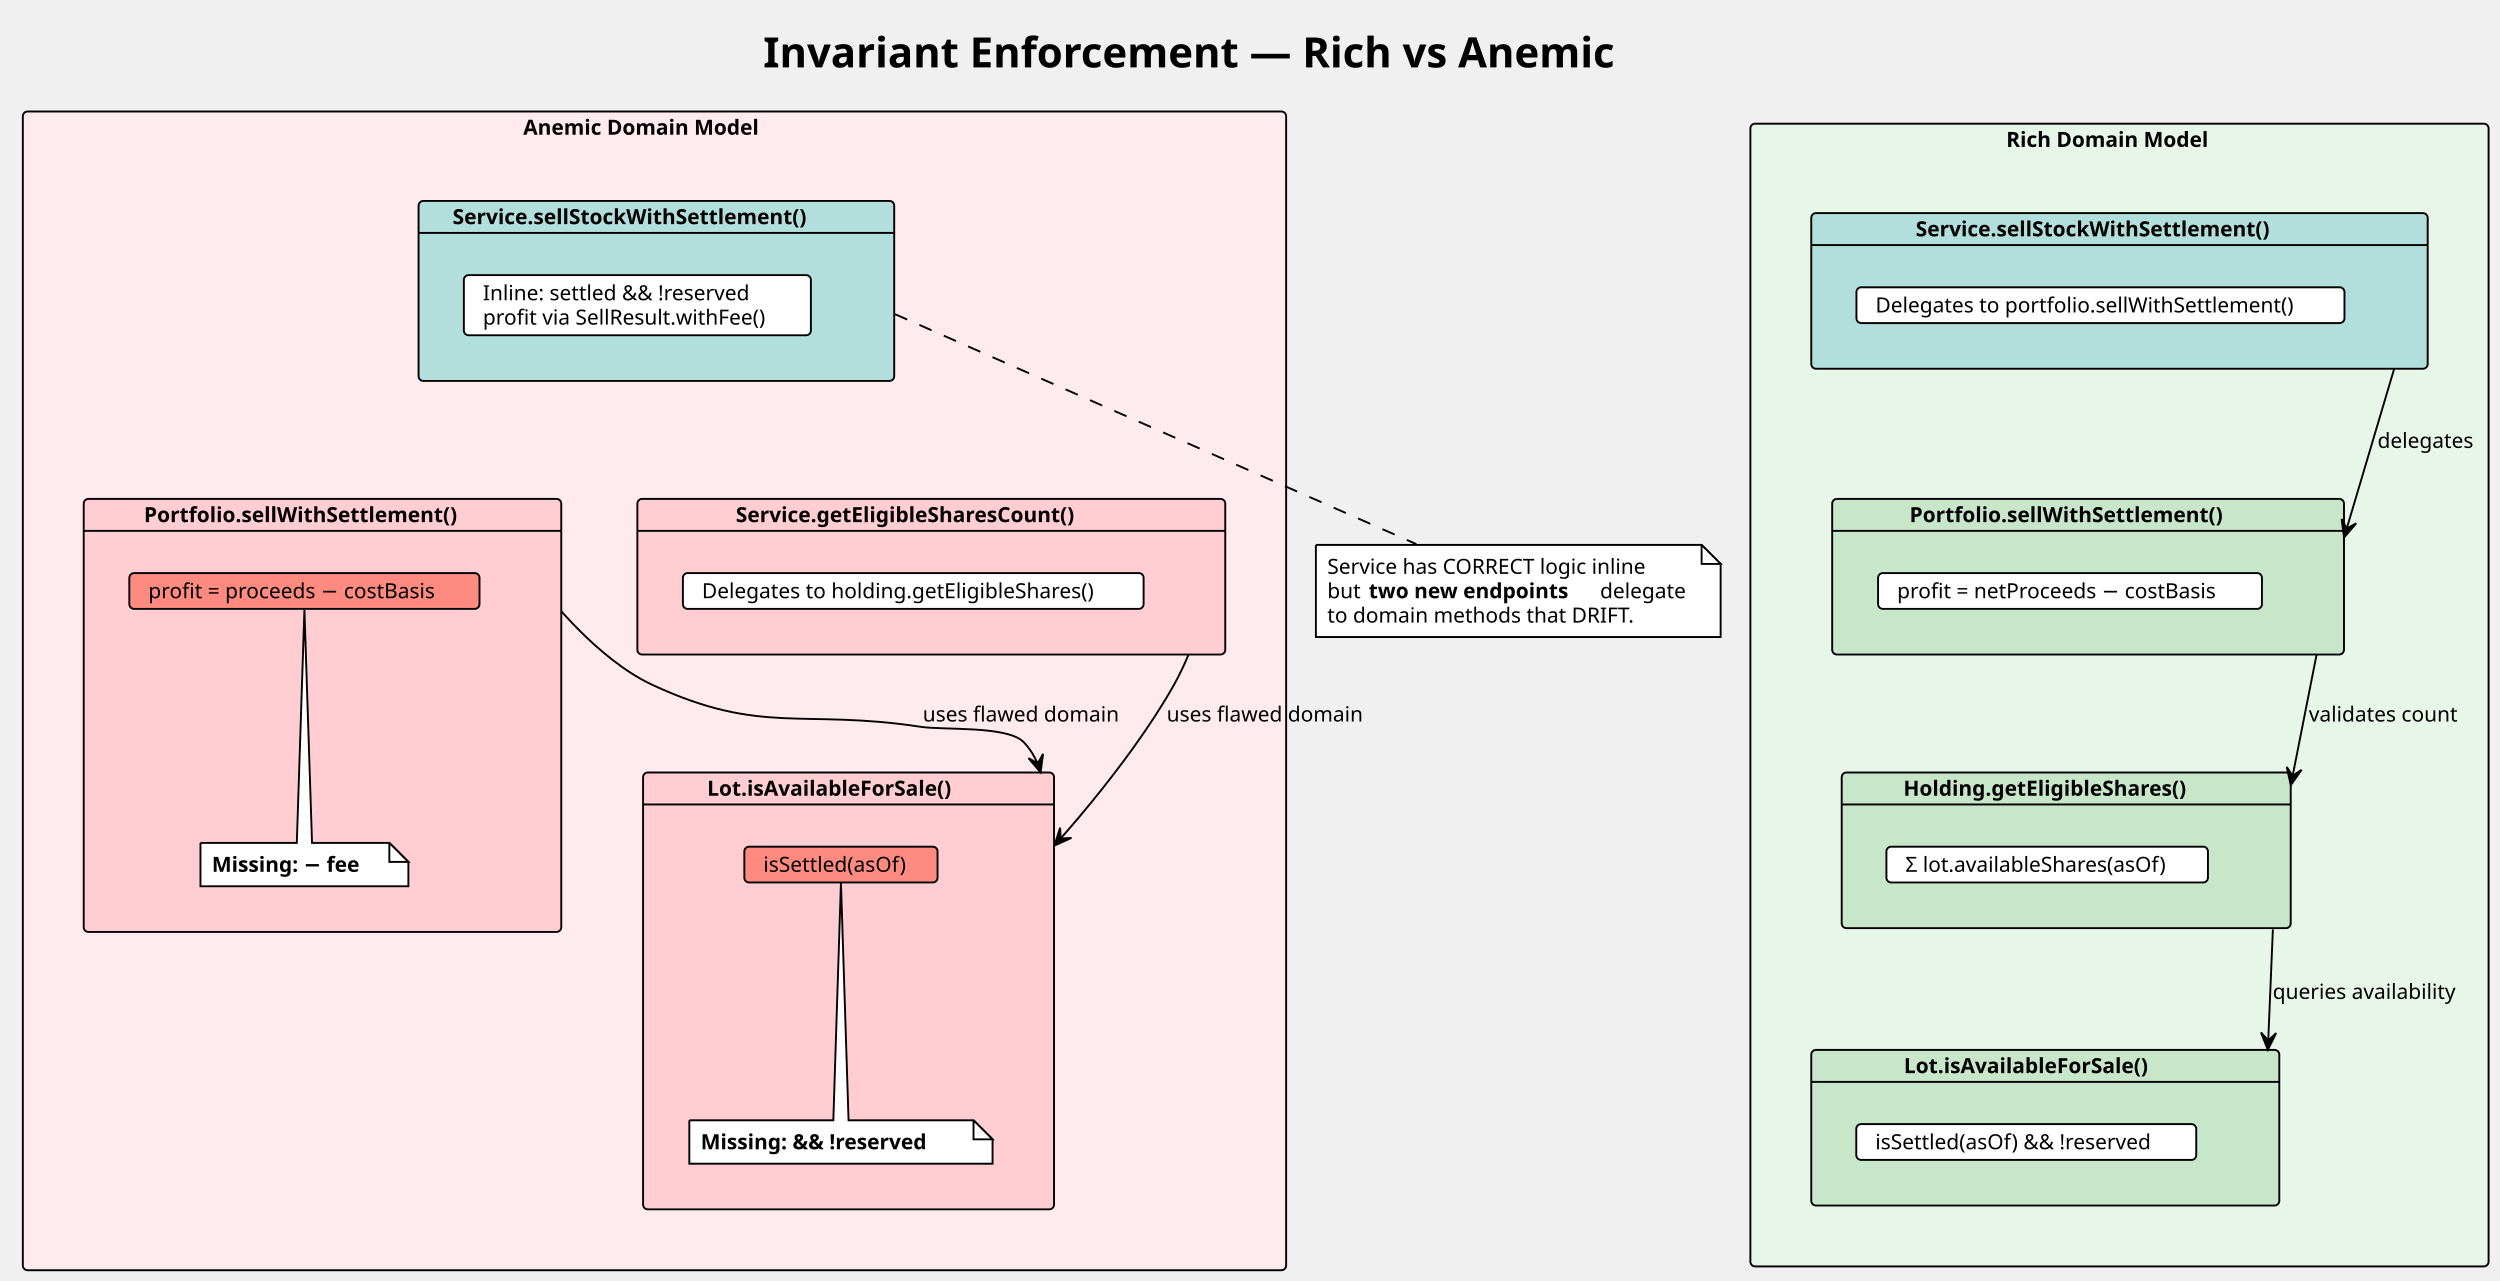
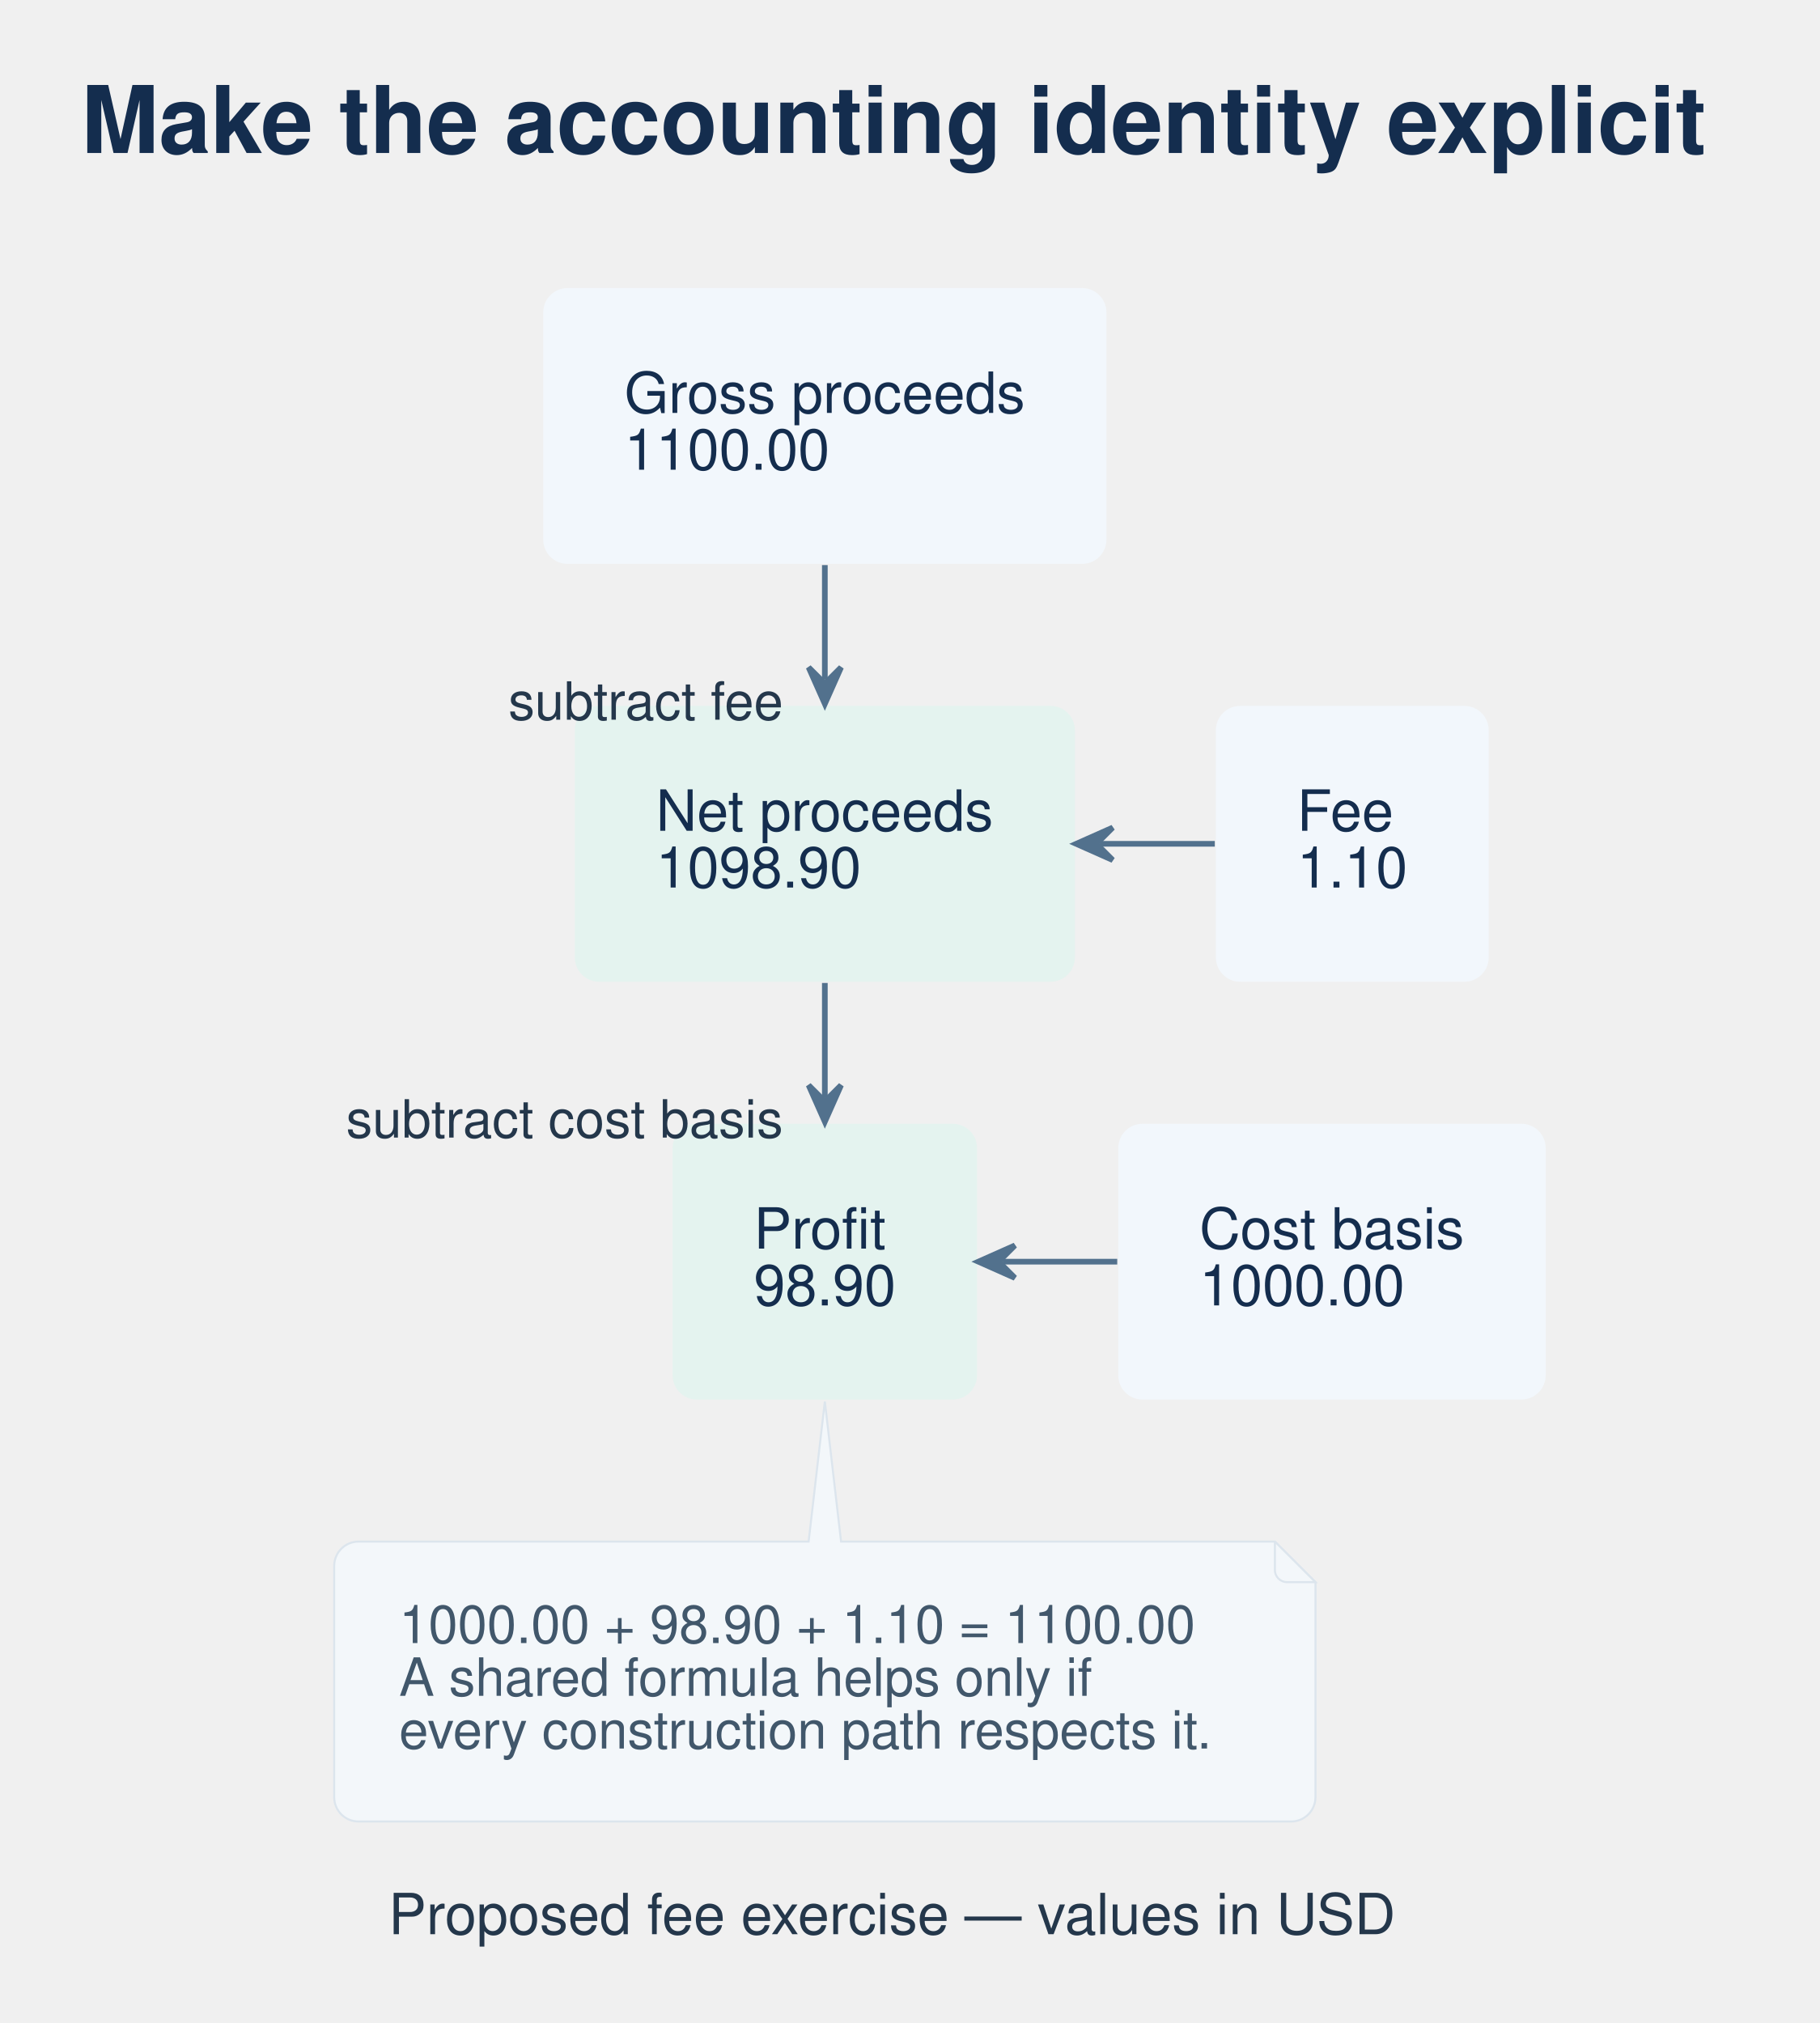
- <svg xmlns="http://www.w3.org/2000/svg" contentStyleType="text/css" data-diagram-type="DESCRIPTION" height="673px" preserveAspectRatio="none" style="width:1314px;height:673px;background:#FFFFFF;" version="1.1" viewBox="0 0 1314 673" width="1314px" zoomAndPan="magnify">
+ <svg xmlns="http://www.w3.org/2000/svg" contentStyleType="text/css" data-diagram-type="DESCRIPTION" height="935.625px" preserveAspectRatio="none" style="width:841px;height:935px;background:#FFFFFF;" version="1.1" viewBox="0 0 841 935" width="841.875px" zoomAndPan="magnify">
  <defs />
  <g>
-     <g class="title" data-source-line="3">
-       <text fill="#000000" font-family="Verdana" font-size="22" font-weight="bold" lengthAdjust="spacing" textLength="502.691" x="401.154" y="35.421">Invariant Enforcement — Rich vs Anemic</text>
+     <text fill="#142D4E" font-family="Helvetica" font-size="43.125" font-weight="bold" lengthAdjust="spacing" textLength="752.434" x="37.5" y="70.707">Make the accounting identity explicit</text>
+     <g class="entity" data-entity="G" data-source-line="4" data-uid="ent0002" id="entity_G">
+       <rect fill="#F2F7FC" height="127.5" rx="11.25" ry="11.25" width="260.288" x="251.062" y="133.125" />
+       <text fill="#142D4E" font-family="Helvetica" font-size="26.25" lengthAdjust="spacing" textLength="185.288" x="288.562" y="190.838">Gross proceeds</text>
+       <text fill="#142D4E" font-family="Helvetica" font-size="26.25" lengthAdjust="spacing" textLength="94.887" x="288.562" y="217.088">1100.00</text>
    </g>
-     <g class="cluster" data-qualified-name="Rich Domain Model" data-source-line="5" id="ent0002">
-       <rect fill="#E8F5E9" height="600.62" rx="2.5" ry="2.5" style="stroke:#000000;stroke-width:1;" width="388" x="920" y="65.009" />
-       <text fill="#000000" font-family="Verdana" font-size="11" font-weight="bold" lengthAdjust="spacing" textLength="119.034" x="1054.483" y="77.22">Rich Domain Model</text>
+     <g class="entity" data-entity="F" data-source-line="5" data-uid="ent0003" id="entity_F">
+       <rect fill="#F2F7FC" height="127.5" rx="11.25" ry="11.25" width="126.09" x="561.919" y="326.25" />
+       <text fill="#142D4E" font-family="Helvetica" font-size="26.25" lengthAdjust="spacing" textLength="45.233" x="599.419" y="383.963">Fee</text>
+       <text fill="#142D4E" font-family="Helvetica" font-size="26.25" lengthAdjust="spacing" textLength="51.09" x="599.419" y="410.213">1.10</text>
    </g>
-     <g class="cluster" data-qualified-name="Rich Domain Model.rich_lot" data-source-line="6" id="ent0003">
-       <rect fill="#C8E6C9" height="81.8" rx="2.5" ry="2.5" style="stroke:#000000;stroke-width:1;" width="246" x="952" y="551.829" />
-       <line style="stroke:#000000;stroke-width:1;" x1="952" x2="1198" y1="568.634" y2="568.634" />
-       <text fill="#000000" font-family="Verdana" font-size="11" font-weight="bold" lengthAdjust="spacing" textLength="148.624" x="1000.688" y="564.04">Lot.isAvailableForSale()</text>
+     <g class="entity" data-entity="N" data-source-line="6" data-uid="ent0004" id="entity_N">
+       <rect fill="#E4F3EF" height="127.5" rx="11.25" ry="11.25" width="231.129" x="265.65" y="326.25" />
+       <text fill="#142D4E" font-family="Helvetica" font-size="26.25" lengthAdjust="spacing" textLength="156.129" x="303.15" y="383.963">Net proceeds</text>
+       <text fill="#142D4E" font-family="Helvetica" font-size="26.25" lengthAdjust="spacing" textLength="94.887" x="303.15" y="410.213">1098.90</text>
    </g>
-     <g class="cluster" data-qualified-name="Rich Domain Model.rich_sell" data-source-line="9" id="ent0005">
-       <rect fill="#C8E6C9" height="81.8" rx="2.5" ry="2.5" style="stroke:#000000;stroke-width:1;" width="269" x="963" y="262.219" />
-       <line style="stroke:#000000;stroke-width:1;" x1="963" x2="1232" y1="279.024" y2="279.024" />
-       <text fill="#000000" font-family="Verdana" font-size="11" font-weight="bold" lengthAdjust="spacing" textLength="187.661" x="1003.67" y="274.43">Portfolio.sellWithSettlement()</text>
+     <g class="entity" data-entity="C" data-source-line="7" data-uid="ent0005" id="entity_C">
+       <rect fill="#F2F7FC" height="127.5" rx="11.25" ry="11.25" width="197.547" x="516.806" y="519.375" />
+       <text fill="#142D4E" font-family="Helvetica" font-size="26.25" lengthAdjust="spacing" textLength="122.547" x="554.306" y="577.088">Cost basis</text>
+       <text fill="#142D4E" font-family="Helvetica" font-size="26.25" lengthAdjust="spacing" textLength="94.887" x="554.306" y="603.338">1000.00</text>
    </g>
-     <g class="cluster" data-qualified-name="Rich Domain Model.rich_eligible" data-source-line="12" id="ent0007">
-       <rect fill="#C8E6C9" height="81.81" rx="2.5" ry="2.5" style="stroke:#000000;stroke-width:1;" width="236" x="968" y="406.019" />
-       <line style="stroke:#000000;stroke-width:1;" x1="968" x2="1204" y1="422.824" y2="422.824" />
-       <text fill="#000000" font-family="Verdana" font-size="11" font-weight="bold" lengthAdjust="spacing" textLength="171.123" x="1000.438" y="418.23">Holding.getEligibleShares()</text>
+     <g class="entity" data-entity="P" data-source-line="8" data-uid="ent0006" id="entity_P">
+       <rect fill="#E4F3EF" height="127.5" rx="11.25" ry="11.25" width="140.689" x="310.856" y="519.375" />
+       <text fill="#142D4E" font-family="Helvetica" font-size="26.25" lengthAdjust="spacing" textLength="61.267" x="348.356" y="577.088">Profit</text>
+       <text fill="#142D4E" font-family="Helvetica" font-size="26.25" lengthAdjust="spacing" textLength="65.689" x="348.356" y="603.338">98.90</text>
    </g>
-     <g class="cluster" data-qualified-name="Rich Domain Model.rich_svc" data-source-line="15" id="ent0009">
-       <rect fill="#B2DFDB" height="81.8" rx="2.5" ry="2.5" style="stroke:#000000;stroke-width:1;" width="324" x="952" y="112.009" />
-       <line style="stroke:#000000;stroke-width:1;" x1="952" x2="1276" y1="128.814" y2="128.814" />
-       <text fill="#000000" font-family="Verdana" font-size="11" font-weight="bold" lengthAdjust="spacing" textLength="214.221" x="1006.89" y="124.22">Service.sellStockWithSettlement()</text>
+     <g class="entity" data-entity="GMN13" data-source-line="14" data-uid="ent0014" id="entity_GMN13">
+       <path d="M154.444,723.75 L154.444,830.625 A11.25,11.25 0 0 0 165.694,841.875 L596.703,841.875 A11.25,11.25 0 0 0 607.953,830.625 L607.953,731.25 L589.203,712.5 L388.706,712.5 L381.206,647.737 L373.706,712.5 L165.694,712.5 A11.25,11.25 0 0 0 154.444,723.75" fill="#F3F7FA" style="stroke:#DCE5ED;stroke-width:0.938;" />
+       <path d="M589.203,712.5 L589.203,725.625 A5.625,5.625 0 0 0 594.828,731.25 L607.953,731.25 L589.203,712.5" fill="#F3F7FA" style="stroke:#DCE5ED;stroke-width:0.938;" />
+       <text fill="#41576B" font-family="Helvetica" font-size="24.375" lengthAdjust="spacing" textLength="367.993" x="184.444" y="759.394">1000.00 + 98.90 + 1.10 = 1100.00</text>
+       <text fill="#41576B" font-family="Helvetica" font-size="24.375" lengthAdjust="spacing" textLength="321.1" x="184.444" y="783.769">A shared formula helps only if</text>
+       <text fill="#41576B" font-family="Helvetica" font-size="24.375" lengthAdjust="spacing" textLength="376.634" x="184.444" y="808.144">every construction path respects it.</text>
    </g>
-     <g class="cluster" data-qualified-name="Anemic Domain Model" data-source-line="24" id="ent0014">
-       <rect fill="#FFEBEE" height="609.02" rx="2.5" ry="2.5" style="stroke:#000000;stroke-width:1;" width="664" x="12" y="58.609" />
-       <text fill="#000000" font-family="Verdana" font-size="11" font-weight="bold" lengthAdjust="spacing" textLength="138" x="275" y="70.82">Anemic Domain Model</text>
+     <g class="link" data-entity-1="G" data-entity-2="N" data-source-line="9" data-uid="lnk7" id="link_G_N">
+       <path d="M381.206,261.188 C381.206,281.812 381.206,293.4 381.206,314.062" fill="none" id="G-to-N" style="stroke:#52718D;stroke-width:2.625;" />
+       <polygon fill="#52718D" points="381.206,325.312,388.706,308.438,381.206,315.938,373.706,308.438,381.206,325.312" style="stroke:#52718D;stroke-width:2.625;" />
+       <text fill="#24374B" font-family="Helvetica" font-size="24.375" lengthAdjust="spacing" textLength="127.362" x="234.956" y="332.644">subtract fee</text>
    </g>
-     <g class="cluster" data-qualified-name="Anemic Domain Model.anemic_lot" data-source-line="25" id="ent0015">
-       <rect fill="#FFCDD2" height="229.61" rx="2.5" ry="2.5" style="stroke:#000000;stroke-width:1;" width="216" x="338" y="406.019" />
-       <line style="stroke:#000000;stroke-width:1;" x1="338" x2="554" y1="422.824" y2="422.824" />
-       <text fill="#000000" font-family="Verdana" font-size="11" font-weight="bold" lengthAdjust="spacing" textLength="148.624" x="371.688" y="418.23">Lot.isAvailableForSale()</text>
+     <g class="link" data-entity-1="N" data-entity-2="F" data-source-line="10" data-uid="lnk9" id="link_N_F">
+       <path d="M508.612,390 C530.7,390 541.762,390 561.431,390" fill="none" id="N-backto-F" style="stroke:#52718D;stroke-width:2.625;" />
+       <polygon fill="#52718D" points="497.362,390,514.237,397.5,506.737,390,514.237,382.5,497.362,390" style="stroke:#52718D;stroke-width:2.625;" />
    </g>
-     <g class="cluster" data-qualified-name="Anemic Domain Model.anemic_sell" data-source-line="29" id="ent0020">
-       <rect fill="#FFCDD2" height="227.61" rx="2.5" ry="2.5" style="stroke:#000000;stroke-width:1;" width="251" x="44" y="262.219" />
-       <line style="stroke:#000000;stroke-width:1;" x1="44" x2="295" y1="279.024" y2="279.024" />
-       <text fill="#000000" font-family="Verdana" font-size="11" font-weight="bold" lengthAdjust="spacing" textLength="187.661" x="75.67" y="274.43">Portfolio.sellWithSettlement()</text>
+     <g class="link" data-entity-1="N" data-entity-2="P" data-source-line="11" data-uid="lnk10" id="link_N_P">
+       <path d="M381.206,454.312 C381.206,474.938 381.206,486.525 381.206,507.188" fill="none" id="N-to-P" style="stroke:#52718D;stroke-width:2.625;" />
+       <polygon fill="#52718D" points="381.206,518.438,388.706,501.562,381.206,509.062,373.706,501.562,381.206,518.438" style="stroke:#52718D;stroke-width:2.625;" />
+       <text fill="#24374B" font-family="Helvetica" font-size="24.375" lengthAdjust="spacing" textLength="201.856" x="159.956" y="525.769">subtract cost basis</text>
    </g>
-     <g class="cluster" data-qualified-name="Anemic Domain Model.anemic_svc" data-source-line="33" id="ent0025">
-       <rect fill="#B2DFDB" height="94.61" rx="2.5" ry="2.5" style="stroke:#000000;stroke-width:1;" width="250" x="220" y="105.609" />
-       <line style="stroke:#000000;stroke-width:1;" x1="220" x2="470" y1="122.414" y2="122.414" />
-       <text fill="#000000" font-family="Verdana" font-size="11" font-weight="bold" lengthAdjust="spacing" textLength="214.221" x="237.89" y="117.82">Service.sellStockWithSettlement()</text>
+     <g class="link" data-entity-1="P" data-entity-2="C" data-source-line="12" data-uid="lnk12" id="link_P_C">
+       <path d="M463.406,583.125 C483.619,583.125 494.775,583.125 516.337,583.125" fill="none" id="P-backto-C" style="stroke:#52718D;stroke-width:2.625;" />
+       <polygon fill="#52718D" points="452.156,583.125,469.031,590.625,461.531,583.125,469.031,575.625,452.156,583.125" style="stroke:#52718D;stroke-width:2.625;" />
    </g>
-     <g class="cluster" data-qualified-name="Anemic Domain Model.anemic_query" data-source-line="36" id="ent0027">
-       <rect fill="#FFCDD2" height="81.8" rx="2.5" ry="2.5" style="stroke:#000000;stroke-width:1;" width="309" x="335" y="262.219" />
-       <line style="stroke:#000000;stroke-width:1;" x1="335" x2="644" y1="279.024" y2="279.024" />
-       <text fill="#000000" font-family="Verdana" font-size="11" font-weight="bold" lengthAdjust="spacing" textLength="205.519" x="386.74" y="274.43">Service.getEligibleSharesCount()</text>
-     </g>
-     <g class="entity" data-qualified-name="Rich Domain Model.rich_lot.rich_check" data-source-line="7" id="ent0004">
-       <rect fill="#FFFFFF" height="18.805" rx="2.5" ry="2.5" style="stroke:#000000;stroke-width:1;" width="178.684" x="975.66" y="590.829" />
-       <text fill="#000000" font-family="Verdana" font-size="11" lengthAdjust="spacing" textLength="158.684" x="985.66" y="604.04">isSettled(asOf) &amp;&amp; !reserved</text>
-     </g>
-     <g class="entity" data-qualified-name="Rich Domain Model.rich_sell.rich_profit" data-source-line="10" id="ent0006">
-       <rect fill="#FFFFFF" height="18.805" rx="2.5" ry="2.5" style="stroke:#000000;stroke-width:1;" width="201.758" x="987.12" y="301.219" />
-       <text fill="#000000" font-family="Verdana" font-size="11" lengthAdjust="spacing" textLength="181.758" x="997.12" y="314.43">profit = netProceeds − costBasis</text>
-     </g>
-     <g class="entity" data-qualified-name="Rich Domain Model.rich_eligible.rich_sum" data-source-line="13" id="ent0008">
-       <rect fill="#FFFFFF" height="18.805" rx="2.5" ry="2.5" style="stroke:#000000;stroke-width:1;" width="168.994" x="991.5" y="445.019" />
-       <text fill="#000000" font-family="Verdana" font-size="11" lengthAdjust="spacing" textLength="148.994" x="1001.5" y="458.23">Σ lot.availableShares(asOf)</text>
-     </g>
-     <g class="entity" data-qualified-name="Rich Domain Model.rich_svc.rich_delegate" data-source-line="16" id="ent0010">
-       <rect fill="#FFFFFF" height="18.805" rx="2.5" ry="2.5" style="stroke:#000000;stroke-width:1;" width="256.5" x="975.75" y="151.009" />
-       <text fill="#000000" font-family="Verdana" font-size="11" lengthAdjust="spacing" textLength="236.5" x="985.75" y="164.22">Delegates to portfolio.sellWithSettlement()</text>
-     </g>
-     <g class="entity" data-qualified-name="Anemic Domain Model.anemic_lot.anemic_check" data-source-line="26" id="ent0016">
-       <rect fill="#FF8A80" height="18.805" rx="2.5" ry="2.5" style="stroke:#000000;stroke-width:1;" width="101.555" x="391.22" y="445.019" />
-       <text fill="#000000" font-family="Verdana" font-size="11" lengthAdjust="spacing" textLength="81.555" x="401.22" y="458.23">isSettled(asOf)</text>
-     </g>
-     <g class="entity" data-qualified-name="Anemic Domain Model.anemic_lot.GMN17" data-source-line="27" id="ent0018">
-       <path d="M362.31,588.829 L362.31,611.634 A0,0 0 0 0 362.31,611.634 L521.68,611.634 A0,0 0 0 0 521.68,611.634 L521.68,598.829 L511.68,588.829 L446,588.829 L442,463.989 L438,588.829 L362.31,588.829 A0,0 0 0 0 362.31,588.829" fill="#FFFFFF" style="stroke:#000000;stroke-width:1;" />
-       <path d="M511.68,588.829 L511.68,598.829 L521.68,598.829 L511.68,588.829" fill="#FFFFFF" style="stroke:#000000;stroke-width:1;" />
-       <text fill="#000000" font-family="Verdana" font-size="11" font-weight="bold" lengthAdjust="spacing" textLength="138.37" x="368.31" y="604.04">Missing: &amp;&amp; !reserved</text>
-     </g>
-     <g class="entity" data-qualified-name="Anemic Domain Model.anemic_sell.anemic_profit" data-source-line="30" id="ent0021">
-       <rect fill="#FF8A80" height="18.805" rx="2.5" ry="2.5" style="stroke:#000000;stroke-width:1;" width="184.055" x="67.97" y="301.219" />
-       <text fill="#000000" font-family="Verdana" font-size="11" lengthAdjust="spacing" textLength="164.055" x="77.97" y="314.43">profit = proceeds − costBasis</text>
-     </g>
-     <g class="entity" data-qualified-name="Anemic Domain Model.anemic_sell.GMN22" data-source-line="31" id="ent0023">
-       <path d="M105.37,443.019 L105.37,465.824 A0,0 0 0 0 105.37,465.824 L214.639,465.824 A0,0 0 0 0 214.639,465.824 L214.639,453.019 L204.639,443.019 L164,443.019 L160,320.489 L156,443.019 L105.37,443.019 A0,0 0 0 0 105.37,443.019" fill="#FFFFFF" style="stroke:#000000;stroke-width:1;" />
-       <path d="M204.639,443.019 L204.639,453.019 L214.639,453.019 L204.639,443.019" fill="#FFFFFF" style="stroke:#000000;stroke-width:1;" />
-       <text fill="#000000" font-family="Verdana" font-size="11" font-weight="bold" lengthAdjust="spacing" textLength="88.269" x="111.37" y="458.23">Missing: − fee</text>
-     </g>
-     <g class="entity" data-qualified-name="Anemic Domain Model.anemic_svc.anemic_inline" data-source-line="34" id="ent0026">
-       <rect fill="#FFFFFF" height="31.609" rx="2.5" ry="2.5" style="stroke:#000000;stroke-width:1;" width="182.4" x="243.8" y="144.609" />
-       <text fill="#000000" font-family="Verdana" font-size="11" lengthAdjust="spacing" textLength="152.33" x="253.8" y="157.82">Inline: settled &amp;&amp; !reserved</text>
-       <text fill="#000000" font-family="Verdana" font-size="11" lengthAdjust="spacing" textLength="162.4" x="253.8" y="170.625">profit via SellResult.withFee()</text>
-     </g>
-     <g class="entity" data-qualified-name="Anemic Domain Model.anemic_query.anemic_delegate" data-source-line="37" id="ent0028">
-       <rect fill="#FFFFFF" height="18.805" rx="2.5" ry="2.5" style="stroke:#000000;stroke-width:1;" width="242.148" x="358.93" y="301.219" />
-       <text fill="#000000" font-family="Verdana" font-size="11" lengthAdjust="spacing" textLength="222.148" x="368.93" y="314.43">Delegates to holding.getEligibleShares()</text>
-     </g>
-     <g class="entity" data-qualified-name="GMN32" data-source-line="46" id="ent0033">
-       <path d="M691.63,286.409 L691.63,334.823 L904.362,334.823 L904.362,296.409 L894.362,286.409 L691.63,286.409" fill="#FFFFFF" style="stroke:#000000;stroke-width:1;" />
-       <path d="M894.362,286.409 L894.362,296.409 L904.362,296.409 L894.362,286.409" fill="#FFFFFF" style="stroke:#000000;stroke-width:1;" />
-       <text fill="#000000" font-family="Verdana" font-size="11" lengthAdjust="spacing" textLength="182.81" x="697.63" y="301.62">Service has CORRECT logic inline</text>
-       <text fill="#000000" font-family="Verdana" font-size="11" lengthAdjust="spacing" textLength="18.267" x="697.63" y="314.425">but</text>
-       <text fill="#000000" font-family="Verdana" font-size="11" font-weight="bold" lengthAdjust="spacing" textLength="118.094" x="719.394" y="314.425">two new endpoints</text>
-       <text fill="#000000" font-family="Verdana" font-size="11" lengthAdjust="spacing" textLength="48.377" x="840.985" y="314.425">delegate</text>
-       <text fill="#000000" font-family="Verdana" font-size="11" lengthAdjust="spacing" textLength="172.675" x="697.63" y="327.229">to domain methods that DRIFT.</text>
-     </g>
-     <g class="link" data-entity-1="ent0009" data-entity-2="ent0005" data-link-type="dependency" data-source-line="19" id="lnk11">
-       <path d="M1258.314,194.042 C1258.033,194.99 1257.747,195.952 1257.458,196.926 C1256.301,200.822 1255.086,204.915 1253.832,209.14 C1251.323,217.589 1248.658,226.565 1245.993,235.541 C1243.328,244.516 1240.663,253.491 1238.154,261.938 C1236.9,266.162 1235.685,270.254 1234.529,274.148 C1233.951,276.095 1233.387,277.993 1232.841,279.833 C1232.568,280.753 1234.007,275.907 1233.742,276.797" fill="none" id="rich_svc-to-rich_sell" style="stroke:#000000;stroke-width:1;" />
-       <polygon fill="#000000" points="1232.034,282.549,1238.431,275.06,1233.458,277.756,1230.762,272.783,1232.034,282.549" style="stroke:#000000;stroke-width:1;" />
-       <text fill="#000000" font-family="Verdana" font-size="11" lengthAdjust="spacing" textLength="54.108" x="1249.63" y="235.43">delegates</text>
-     </g>
-     <g class="link" data-entity-1="ent0005" data-entity-2="ent0007" data-link-type="dependency" data-source-line="20" id="lnk12">
-       <path d="M1217.567,344.209 C1217.476,344.669 1217.384,345.132 1217.293,345.598 C1216.556,349.325 1215.783,353.242 1214.985,357.284 C1213.388,365.37 1211.692,373.958 1209.996,382.546 C1208.3,391.133 1206.604,399.721 1205.008,407.803 C1204.809,408.814 1204.611,409.816 1204.415,410.81 C1204.316,411.307 1204.219,411.801 1204.121,412.293 C1204.097,412.416 1205.235,406.653 1205.211,406.776" fill="none" id="rich_sell-to-rich_eligible" style="stroke:#000000;stroke-width:1;" />
-       <polygon fill="#000000" points="1204.049,412.662,1209.717,404.608,1205.017,407.757,1201.868,403.058,1204.049,412.662" style="stroke:#000000;stroke-width:1;" />
-       <text fill="#000000" font-family="Verdana" font-size="11" lengthAdjust="spacing" textLength="84.428" x="1213.51" y="379.23">validates count</text>
-     </g>
-     <g class="link" data-entity-1="ent0007" data-entity-2="ent0003" data-link-type="dependency" data-source-line="21" id="lnk13">
-       <path d="M1194.624,488.473 C1194.604,488.94 1194.585,489.409 1194.565,489.882 C1194.407,493.662 1194.241,497.634 1194.07,501.733 C1193.727,509.933 1193.364,518.643 1193,527.352 C1192.818,531.707 1192.636,536.061 1192.457,540.352 C1192.367,542.497 1192.278,544.626 1192.191,546.731 C1192.147,547.784 1192.103,548.831 1192.059,549.87 C1192.038,550.39 1192.016,550.908 1191.995,551.425 C1191.989,551.554 1192.234,545.688 1192.229,545.817" fill="none" id="rich_eligible-to-rich_lot" style="stroke:#000000;stroke-width:1;" />
-       <polygon fill="#000000" points="1191.978,551.811,1196.351,542.986,1192.187,546.816,1188.358,542.652,1191.978,551.811" style="stroke:#000000;stroke-width:1;" />
-       <text fill="#000000" font-family="Verdana" font-size="11" lengthAdjust="spacing" textLength="104.113" x="1194.54" y="525.04">queries availability</text>
-     </g>
-     <g class="link" data-entity-1="ent0027" data-entity-2="ent0015" data-link-type="dependency" data-source-line="41" id="lnk30">
-       <path d="M624.635,344.222 C624.599,344.305 624.564,344.388 624.529,344.471 C622.271,349.784 619.742,355.139 617,360.019 C604.625,382.039 587.58,404.642 573.293,422.096 C566.149,430.822 559.694,438.262 554.858,443.698 C554.707,443.868 554.557,444.036 554.409,444.202 C554.335,444.285 558.257,439.891 558.184,439.973" fill="none" id="anemic_query-to-anemic_lot" style="stroke:#000000;stroke-width:1;" />
-       <polygon fill="#000000" points="554.188,444.45,563.166,440.399,557.518,440.719,557.197,435.071,554.188,444.45" style="stroke:#000000;stroke-width:1;" />
-       <text fill="#000000" font-family="Verdana" font-size="11" lengthAdjust="spacing" textLength="109.807" x="613.2" y="379.23">uses flawed domain</text>
-     </g>
-     <g class="link" data-entity-1="ent0020" data-entity-2="ent0015" data-link-type="dependency" data-source-line="42" id="lnk31">
-       <path d="M295.087,321.322 C295.144,321.386 295.201,321.451 295.259,321.516 C295.374,321.646 295.491,321.776 295.608,321.908 C295.843,322.171 296.082,322.438 296.325,322.709 C296.812,323.249 297.315,323.803 297.834,324.368 C299.909,326.629 302.238,329.077 304.78,331.613 C314.95,341.759 328.54,353.324 343,360.019 C400.55,386.679 421.3,372.479 484,382.019 C495.99,383.839 529.52,381.349 538,390.019 C540.405,392.478 542.345,395.271 543.897,398.281 C544.673,399.786 545.352,401.346 545.944,402.945 C546.24,403.744 546.514,404.554 546.767,405.371 C546.831,405.576 545.189,400.028 545.25,400.233" fill="none" id="anemic_sell-to-anemic_lot" style="stroke:#000000;stroke-width:1;" />
-       <polygon fill="#000000" points="546.954,405.986,548.234,396.221,545.534,401.192,540.563,398.492,546.954,405.986" style="stroke:#000000;stroke-width:1;" />
-       <text fill="#000000" font-family="Verdana" font-size="11" lengthAdjust="spacing" textLength="109.807" x="485" y="379.23">uses flawed domain</text>
-     </g>
-     <g class="link" data-entity-1="ent0025" data-entity-2="ent0033" data-link-type="association" data-source-line="46" id="lnk34">
-       <path d="M470.424,165.129 C470.756,165.275 471.097,165.426 471.447,165.58 C477.048,168.05 484.942,171.533 494.601,175.793 C513.918,184.313 540.291,195.945 569.476,208.818 C627.847,234.564 697.47,265.274 744.4,285.979" fill="none" id="anemic_svc-GMN32" style="stroke:#000000;stroke-width:1;stroke-dasharray:7,7;" />
-     </g>
+     <text fill="#24374B" font-family="Helvetica" font-size="26.25" lengthAdjust="spacing" textLength="468.347" x="179.544" y="893.963">Proposed fee exercise — values in USD</text>
  </g>
</svg>
